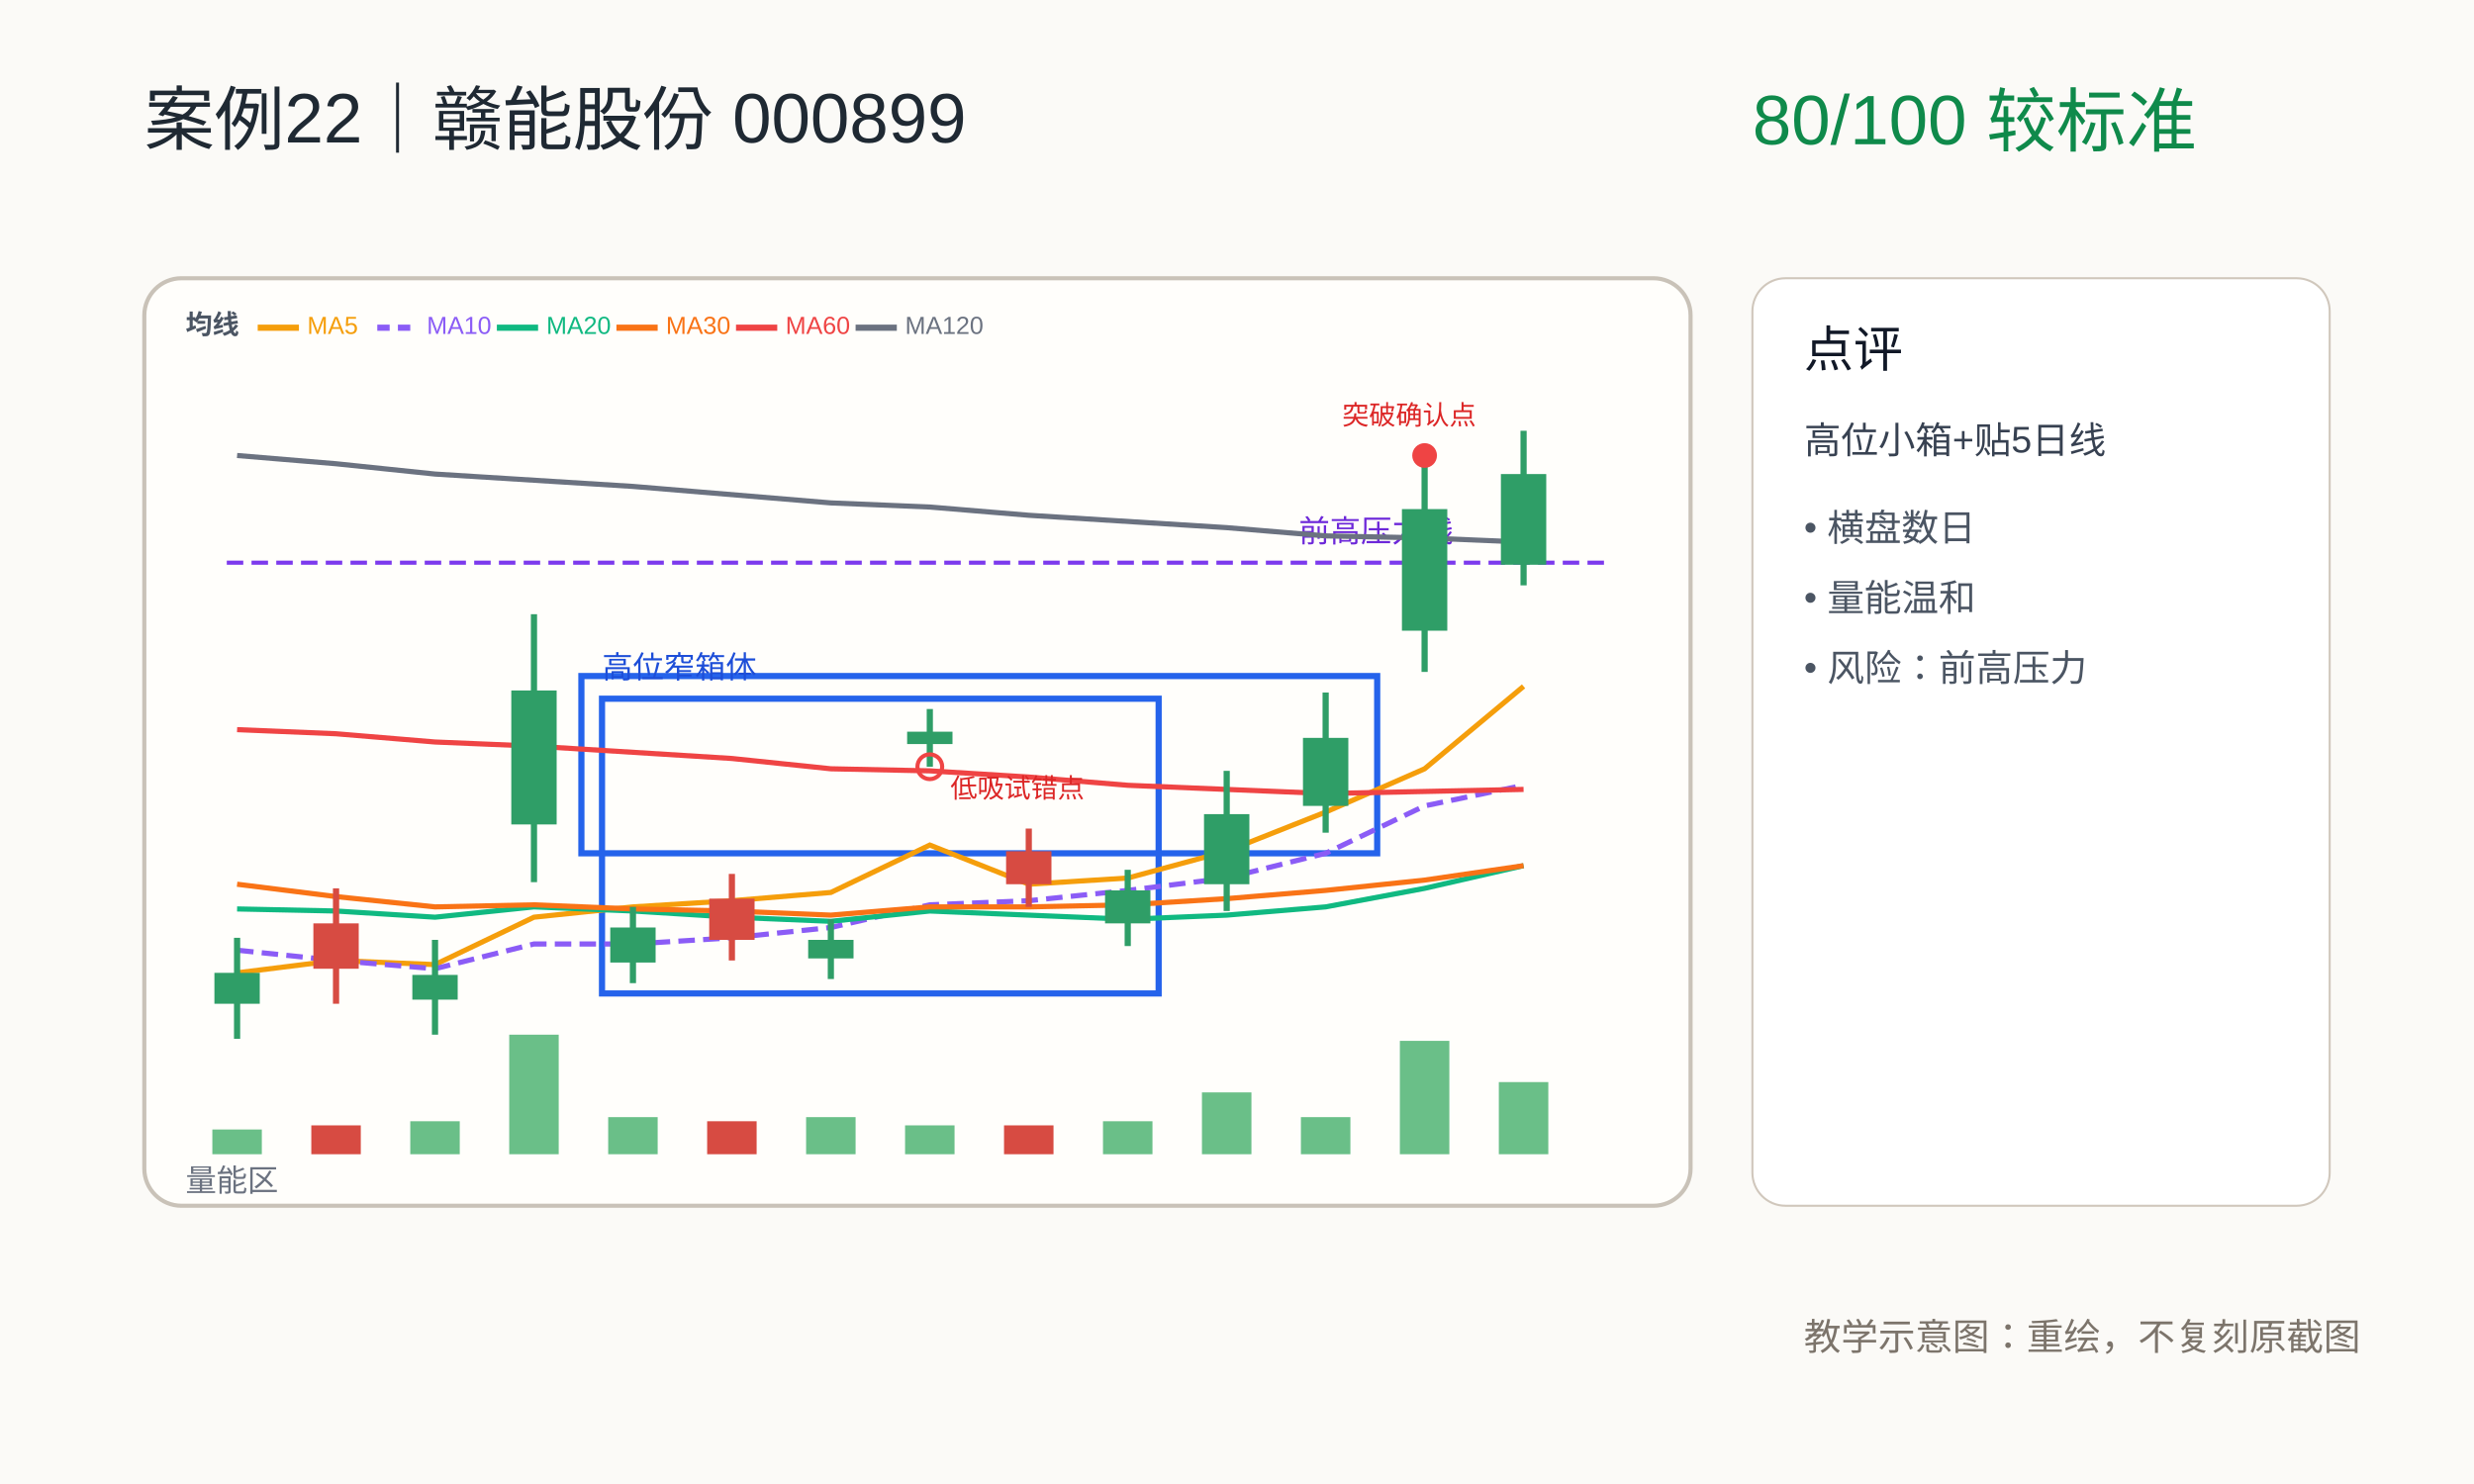
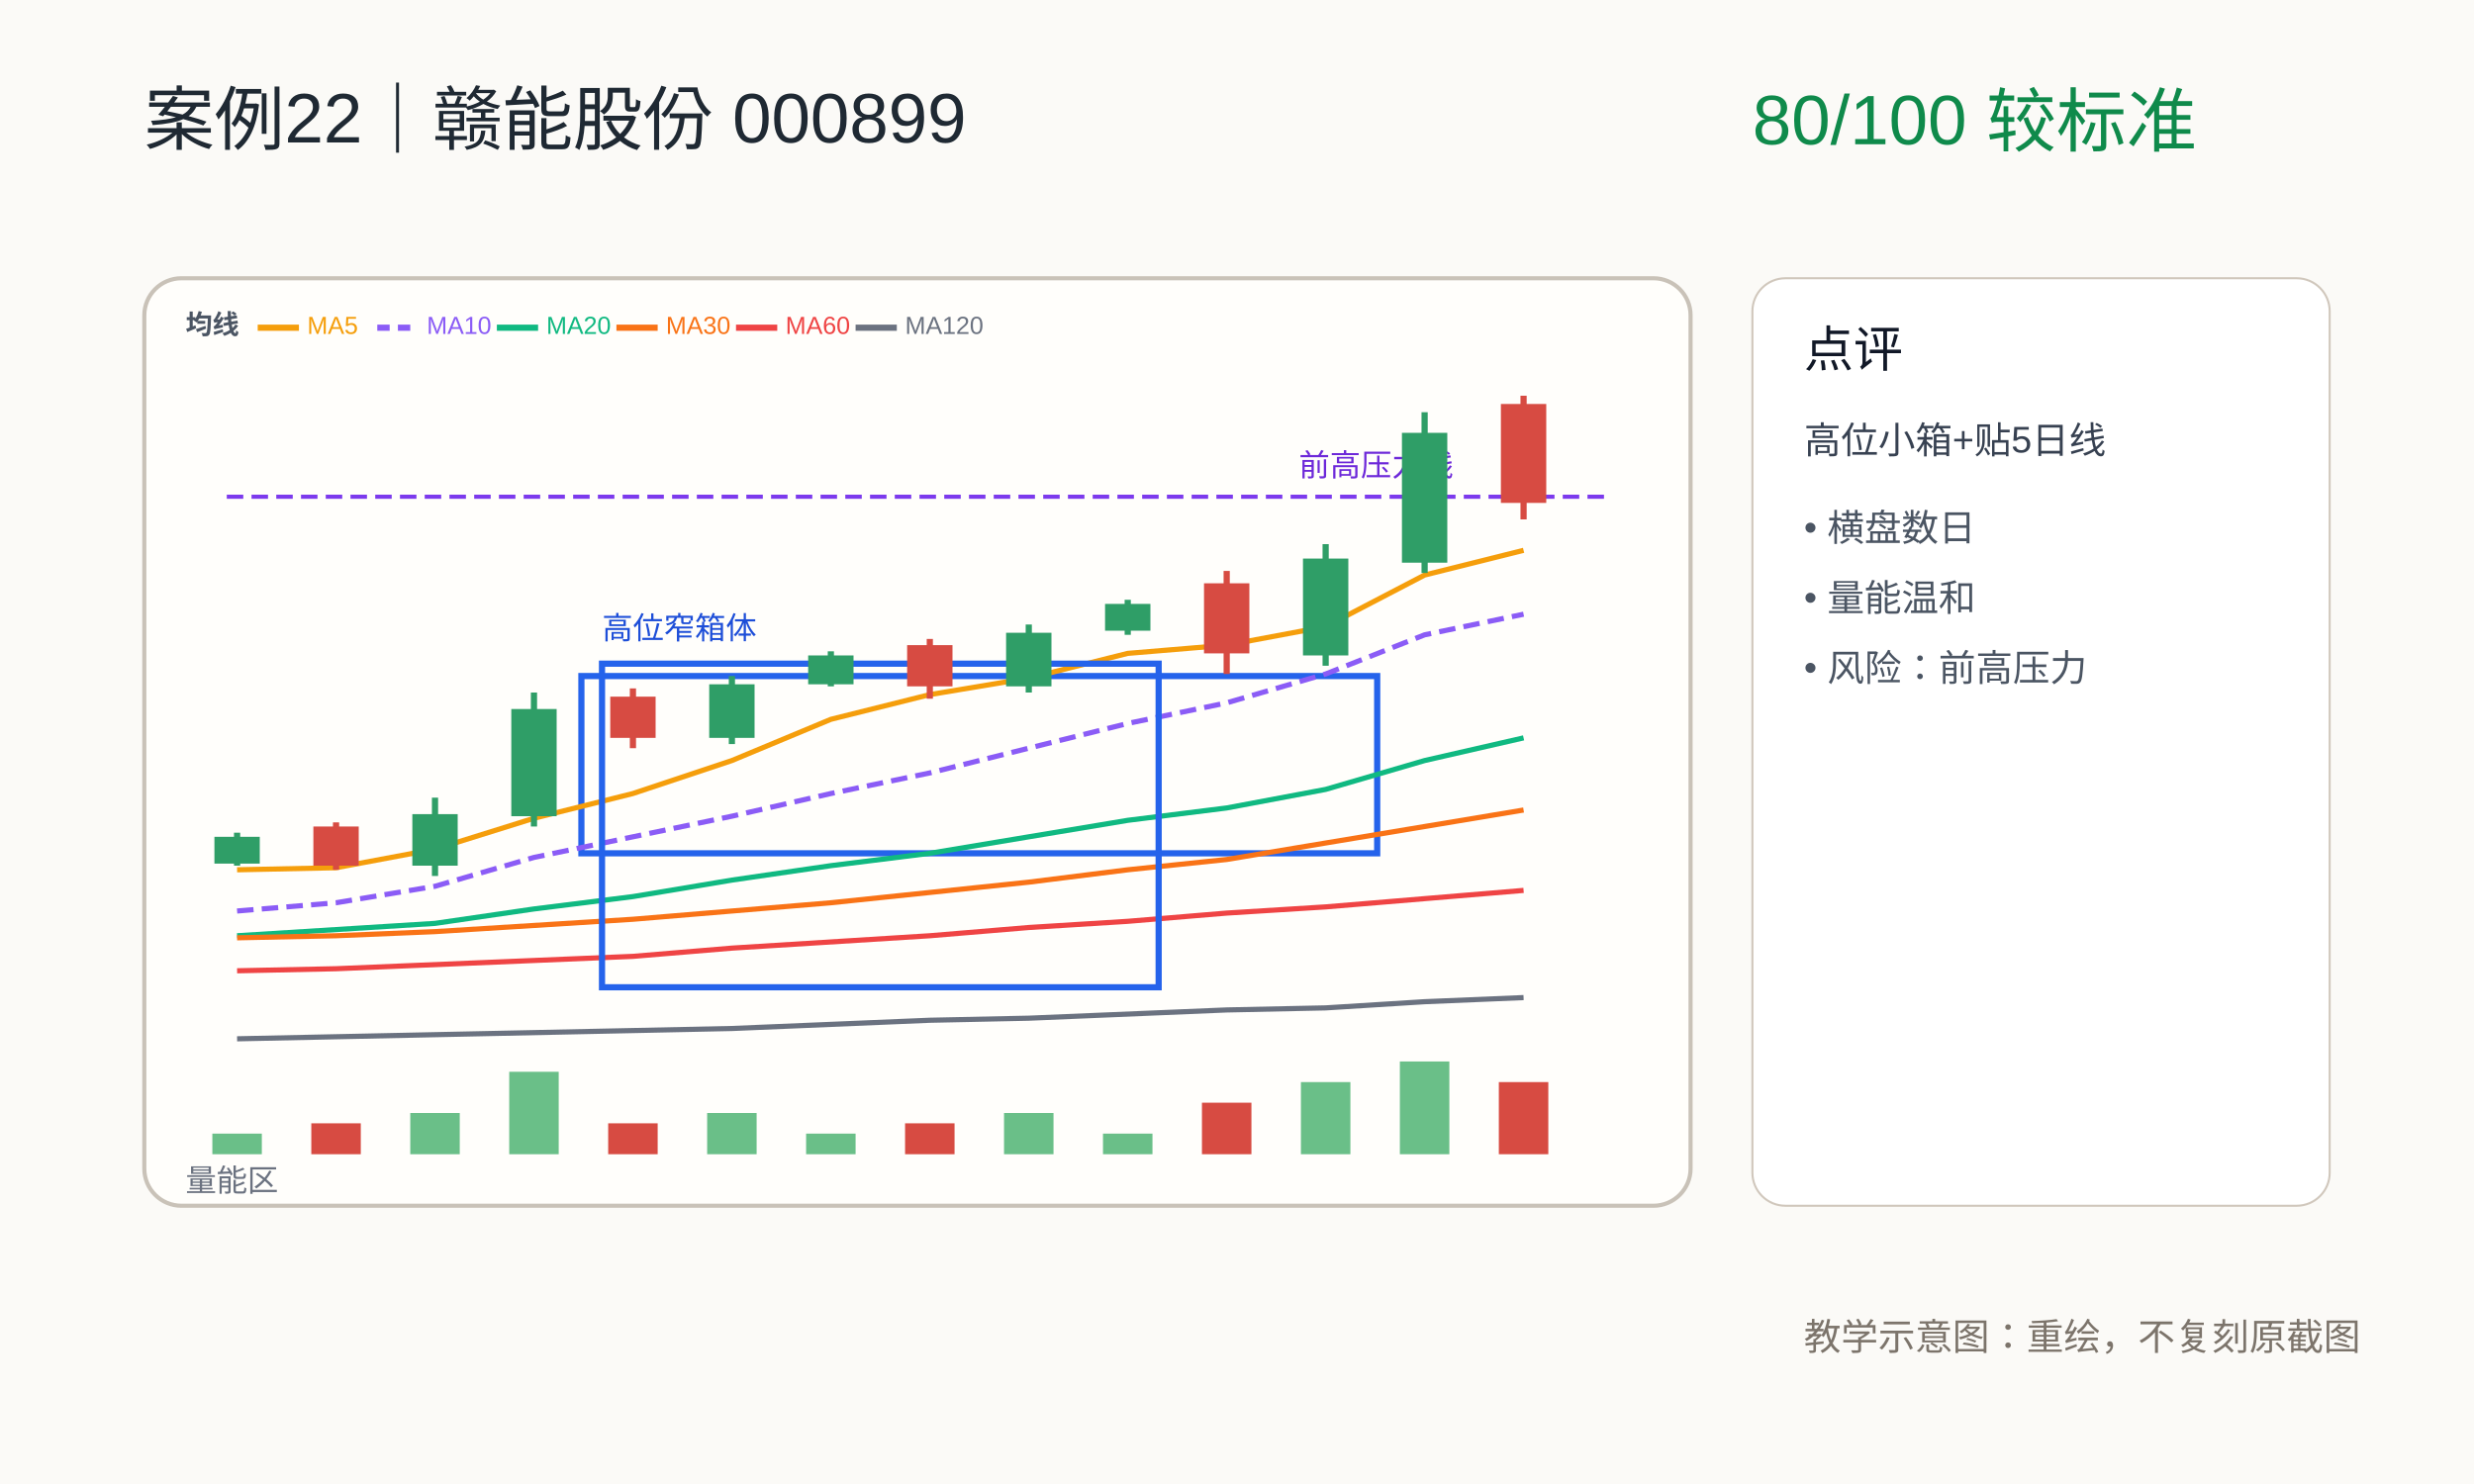
<svg xmlns="http://www.w3.org/2000/svg" width="1200" height="720" viewBox="0 0 1200 720">
  <rect width="1200" height="720" fill="#fbfaf7" />
  <rect x="70" y="135" width="750" height="450" rx="18" fill="#fffefb" stroke="#c9c2b8" stroke-width="2" />
  <text x="70" y="70" font-size="34" font-family="PingFang SC, Arial" fill="#1f2933">案例22｜赣能股份 000899</text>
  <text x="850" y="70" font-size="34" font-family="PingFang SC, Arial" fill="#0f8a4b">80/100  较标准</text>
  <rect x="282" y="328" width="386" height="86" fill="none" stroke="#2563eb" stroke-width="3" />
  <text x="90" y="162" font-size="13" font-family="PingFang SC, Arial" fill="#4b5563" font-weight="bold">均线</text>
  <line x1="125" y1="159" x2="145" y2="159" stroke="#f59e0b" stroke-width="3" />
  <text x="149" y="162" font-size="12" font-family="PingFang SC, Arial" fill="#f59e0b">MA5</text>
  <line x1="183" y1="159" x2="203" y2="159" stroke="#8b5cf6" stroke-width="3" stroke-dasharray="6,4" />
  <text x="207" y="162" font-size="12" font-family="PingFang SC, Arial" fill="#8b5cf6">MA10</text>
  <line x1="241" y1="159" x2="261" y2="159" stroke="#10b981" stroke-width="3" />
  <text x="265" y="162" font-size="12" font-family="PingFang SC, Arial" fill="#10b981">MA20</text>
  <line x1="299" y1="159" x2="319" y2="159" stroke="#f97316" stroke-width="3" />
  <text x="323" y="162" font-size="12" font-family="PingFang SC, Arial" fill="#f97316">MA30</text>
  <line x1="357" y1="159" x2="377" y2="159" stroke="#ef4444" stroke-width="3" />
  <text x="381" y="162" font-size="12" font-family="PingFang SC, Arial" fill="#ef4444">MA60</text>
  <line x1="415" y1="159" x2="435" y2="159" stroke="#6b7280" stroke-width="3" />
  <text x="439" y="162" font-size="12" font-family="PingFang SC, Arial" fill="#6b7280">MA120</text>
-   <line x1="110" y1="273" x2="780" y2="273" stroke="#7c3aed" stroke-width="2" stroke-dasharray="8,4" />
-   <text x="630" y="263" font-size="15" font-family="PingFang SC, Arial" fill="#6d28d9">前高压力线</text>
-   <rect x="292" y="339" width="270" height="143" fill="none" stroke="#2563eb" stroke-width="3" />
-   <text x="292" y="329" font-size="15" font-family="PingFang SC, Arial" fill="#1d4ed8">高位窄箱体</text>
-   <polyline points="115,472 163,466 211,468 259,445 307,440 355,437 403,433 451,410 499,429 547,426 595,413 643,394 691,373 739,333" fill="none" stroke="#f59e0b" stroke-width="2.5" />
-   <polyline points="115,461 163,466 211,470 259,458 307,458 355,455 403,450 451,439 499,437 547,432 595,426 643,414 691,391 739,381" fill="none" stroke="#8b5cf6" stroke-width="2.5" stroke-dasharray="8,4" />
-   <polyline points="115,441 163,442 211,445 259,440 307,442 355,445 403,447 451,442 499,444 547,446 595,444 643,440 691,431 739,420" fill="none" stroke="#10b981" stroke-width="2.5" />
-   <polyline points="115,429 163,435 211,440 259,439 307,441 355,442 403,444 451,440 499,440 547,439 595,436 643,432 691,427 739,420" fill="none" stroke="#f97316" stroke-width="2.5" />
-   <polyline points="115,354 163,356 211,360 259,362 307,365 355,368 403,373 451,374 499,377 547,381 595,383 643,385 691,384 739,383" fill="none" stroke="#ef4444" stroke-width="2.5" />
-   <polyline points="115,221 163,225 211,230 259,233 307,236 355,240 403,244 451,246 499,250 547,253 595,256 643,260 691,261 739,263" fill="none" stroke="#6b7280" stroke-width="2.5" />
-   <line x1="115" y1="455" x2="115" y2="504" stroke="#2f9e67" stroke-width="3" />
-   <rect x="104" y="472" width="22" height="15" fill="#2f9e67" />
-   <line x1="163" y1="431" x2="163" y2="487" stroke="#d74b42" stroke-width="3" />
-   <rect x="152" y="448" width="22" height="22" fill="#d74b42" />
-   <line x1="211" y1="456" x2="211" y2="502" stroke="#2f9e67" stroke-width="3" />
-   <rect x="200" y="473" width="22" height="12" fill="#2f9e67" />
-   <line x1="259" y1="298" x2="259" y2="428" stroke="#2f9e67" stroke-width="3" />
-   <rect x="248" y="335" width="22" height="65" fill="#2f9e67" />
-   <line x1="307" y1="440" x2="307" y2="477" stroke="#2f9e67" stroke-width="3" />
-   <rect x="296" y="450" width="22" height="17" fill="#2f9e67" />
-   <line x1="355" y1="424" x2="355" y2="466" stroke="#d74b42" stroke-width="3" />
-   <rect x="344" y="436" width="22" height="20" fill="#d74b42" />
-   <line x1="403" y1="446" x2="403" y2="475" stroke="#2f9e67" stroke-width="3" />
-   <rect x="392" y="456" width="22" height="9" fill="#2f9e67" />
-   <line x1="451" y1="344" x2="451" y2="372" stroke="#2f9e67" stroke-width="3" />
-   <rect x="440" y="355" width="22" height="6" fill="#2f9e67" />
-   <line x1="499" y1="402" x2="499" y2="440" stroke="#d74b42" stroke-width="3" />
-   <rect x="488" y="413" width="22" height="16" fill="#d74b42" />
-   <line x1="547" y1="422" x2="547" y2="459" stroke="#2f9e67" stroke-width="3" />
-   <rect x="536" y="432" width="22" height="16" fill="#2f9e67" />
-   <line x1="595" y1="374" x2="595" y2="442" stroke="#2f9e67" stroke-width="3" />
-   <rect x="584" y="395" width="22" height="34" fill="#2f9e67" />
-   <line x1="643" y1="336" x2="643" y2="404" stroke="#2f9e67" stroke-width="3" />
-   <rect x="632" y="358" width="22" height="33" fill="#2f9e67" />
-   <line x1="691" y1="221" x2="691" y2="326" stroke="#2f9e67" stroke-width="3" />
-   <rect x="680" y="247" width="22" height="59" fill="#2f9e67" />
-   <line x1="739" y1="209" x2="739" y2="284" stroke="#2f9e67" stroke-width="3" />
-   <rect x="728" y="230" width="22" height="44" fill="#2f9e67" />
-   <rect x="103" y="548" width="24" height="12" fill="#6abf88" />
-   <rect x="151" y="546" width="24" height="14" fill="#d74b42" />
-   <rect x="199" y="544" width="24" height="16" fill="#6abf88" />
-   <rect x="247" y="502" width="24" height="58" fill="#6abf88" />
-   <rect x="295" y="542" width="24" height="18" fill="#6abf88" />
-   <rect x="343" y="544" width="24" height="16" fill="#d74b42" />
-   <rect x="391" y="542" width="24" height="18" fill="#6abf88" />
-   <rect x="439" y="546" width="24" height="14" fill="#6abf88" />
-   <rect x="487" y="546" width="24" height="14" fill="#d74b42" />
-   <rect x="535" y="544" width="24" height="16" fill="#6abf88" />
-   <rect x="583" y="530" width="24" height="30" fill="#6abf88" />
-   <rect x="631" y="542" width="24" height="18" fill="#6abf88" />
-   <rect x="679" y="505" width="24" height="55" fill="#6abf88" />
-   <rect x="727" y="525" width="24" height="35" fill="#6abf88" />
+   <polyline points="115,422 163,421 211,412 259,397 307,385 355,369 403,349 451,337 499,329 547,317 595,313 643,304 691,279 739,267" fill="none" stroke="#f59e0b" stroke-width="2.5" />
+   <polyline points="115,442 163,438 211,430 259,416 307,406 355,396 403,385 451,375 499,363 547,351 595,341 643,327 691,308 739,298" fill="none" stroke="#8b5cf6" stroke-width="2.5" stroke-dasharray="8,4" />
+   <polyline points="115,454 163,451 211,448 259,441 307,435 355,427 403,420 451,414 499,406 547,398 595,392 643,383 691,369 739,358" fill="none" stroke="#10b981" stroke-width="2.5" />
+   <polyline points="115,455 163,454 211,452 259,449 307,446 355,442 403,438 451,433 499,428 547,422 595,417 643,409 691,401 739,393" fill="none" stroke="#f97316" stroke-width="2.5" />
+   <polyline points="115,471 163,470 211,468 259,466 307,464 355,460 403,457 451,454 499,450 547,447 595,443 643,440 691,436 739,432" fill="none" stroke="#ef4444" stroke-width="2.5" />
+   <polyline points="115,504 163,503 211,502 259,501 307,500 355,499 403,497 451,495 499,494 547,492 595,490 643,489 691,486 739,484" fill="none" stroke="#6b7280" stroke-width="2.5" />
+   <line x1="110" y1="241" x2="780" y2="241" stroke="#7c3aed" stroke-width="2" stroke-dasharray="8,4" />
+   <text x="630" y="231" font-size="15" font-family="PingFang SC, Arial" fill="#6d28d9">前高压力线</text>
+   <rect x="292" y="322" width="270" height="157" fill="none" stroke="#2563eb" stroke-width="3" />
+   <text x="292" y="310" font-size="15" font-family="PingFang SC, Arial" fill="#1d4ed8">高位窄箱体</text>
+   <line x1="115" y1="404" x2="115" y2="420" stroke="#2f9e67" stroke-width="3" />
+   <rect x="104" y="406" width="22" height="13" fill="#2f9e67" />
+   <line x1="163" y1="399" x2="163" y2="422" stroke="#d74b42" stroke-width="3" />
+   <rect x="152" y="401" width="22" height="19" fill="#d74b42" />
+   <line x1="211" y1="387" x2="211" y2="425" stroke="#2f9e67" stroke-width="3" />
+   <rect x="200" y="395" width="22" height="25" fill="#2f9e67" />
+   <line x1="259" y1="336" x2="259" y2="401" stroke="#2f9e67" stroke-width="3" />
+   <rect x="248" y="344" width="22" height="52" fill="#2f9e67" />
+   <line x1="307" y1="334" x2="307" y2="363" stroke="#d74b42" stroke-width="3" />
+   <rect x="296" y="338" width="22" height="20" fill="#d74b42" />
+   <line x1="355" y1="328" x2="355" y2="361" stroke="#2f9e67" stroke-width="3" />
+   <rect x="344" y="332" width="22" height="26" fill="#2f9e67" />
+   <line x1="403" y1="316" x2="403" y2="333" stroke="#2f9e67" stroke-width="3" />
+   <rect x="392" y="318" width="22" height="14" fill="#2f9e67" />
+   <line x1="451" y1="310" x2="451" y2="339" stroke="#d74b42" stroke-width="3" />
+   <rect x="440" y="313" width="22" height="20" fill="#d74b42" />
+   <line x1="499" y1="303" x2="499" y2="336" stroke="#2f9e67" stroke-width="3" />
+   <rect x="488" y="307" width="22" height="26" fill="#2f9e67" />
+   <line x1="547" y1="291" x2="547" y2="308" stroke="#2f9e67" stroke-width="3" />
+   <rect x="536" y="293" width="22" height="13" fill="#2f9e67" />
+   <line x1="595" y1="277" x2="595" y2="327" stroke="#d74b42" stroke-width="3" />
+   <rect x="584" y="283" width="22" height="34" fill="#d74b42" />
+   <line x1="643" y1="264" x2="643" y2="323" stroke="#2f9e67" stroke-width="3" />
+   <rect x="632" y="271" width="22" height="47" fill="#2f9e67" />
+   <line x1="691" y1="200" x2="691" y2="278" stroke="#2f9e67" stroke-width="3" />
+   <rect x="680" y="210" width="22" height="63" fill="#2f9e67" />
+   <line x1="739" y1="192" x2="739" y2="252" stroke="#d74b42" stroke-width="3" />
+   <rect x="728" y="196" width="22" height="48" fill="#d74b42" />
+   <rect x="103" y="550" width="24" height="10" fill="#6abf88" />
+   <rect x="151" y="545" width="24" height="15" fill="#d74b42" />
+   <rect x="199" y="540" width="24" height="20" fill="#6abf88" />
+   <rect x="247" y="520" width="24" height="40" fill="#6abf88" />
+   <rect x="295" y="545" width="24" height="15" fill="#d74b42" />
+   <rect x="343" y="540" width="24" height="20" fill="#6abf88" />
+   <rect x="391" y="550" width="24" height="10" fill="#6abf88" />
+   <rect x="439" y="545" width="24" height="15" fill="#d74b42" />
+   <rect x="487" y="540" width="24" height="20" fill="#6abf88" />
+   <rect x="535" y="550" width="24" height="10" fill="#6abf88" />
+   <rect x="583" y="535" width="24" height="25" fill="#d74b42" />
+   <rect x="631" y="525" width="24" height="35" fill="#6abf88" />
+   <rect x="679" y="515" width="24" height="45" fill="#6abf88" />
+   <rect x="727" y="525" width="24" height="35" fill="#d74b42" />
  <text x="90" y="578" font-size="15" font-family="PingFang SC, Arial" fill="#6b7280">量能区</text>
-   <circle cx="451" cy="372" r="6" fill="none" stroke="#ef4444" stroke-width="2" />
-   <text x="461" y="387" font-size="13" font-family="PingFang SC, Arial" fill="#dc2626">低吸试错点</text>
-   <circle cx="691" cy="221" r="6" fill="#ef4444" stroke="none" />
-   <text x="651" y="206" font-size="13" font-family="PingFang SC, Arial" fill="#dc2626">突破确认点</text>
  <rect x="850" y="135" width="280" height="450" rx="16" fill="#ffffff" stroke="#d0c7bc" />
  <text x="875" y="178" font-size="24" font-family="PingFang SC, Arial" fill="#111827">点评</text>
  <text x="875" y="220" font-size="18" font-family="PingFang SC, Arial" fill="#374151">高位小箱+贴5日线</text>
  <text x="875" y="262" font-size="18" font-family="PingFang SC, Arial" fill="#4b5563">• 横盘数日</text>
  <text x="875" y="296" font-size="18" font-family="PingFang SC, Arial" fill="#4b5563">• 量能温和</text>
  <text x="875" y="330" font-size="18" font-family="PingFang SC, Arial" fill="#4b5563">• 风险：前高压力</text>
  <text x="875" y="655" font-size="18" font-family="PingFang SC, Arial" fill="#7c746b">教学示意图：重绘，不复刻原截图</text>
</svg>
